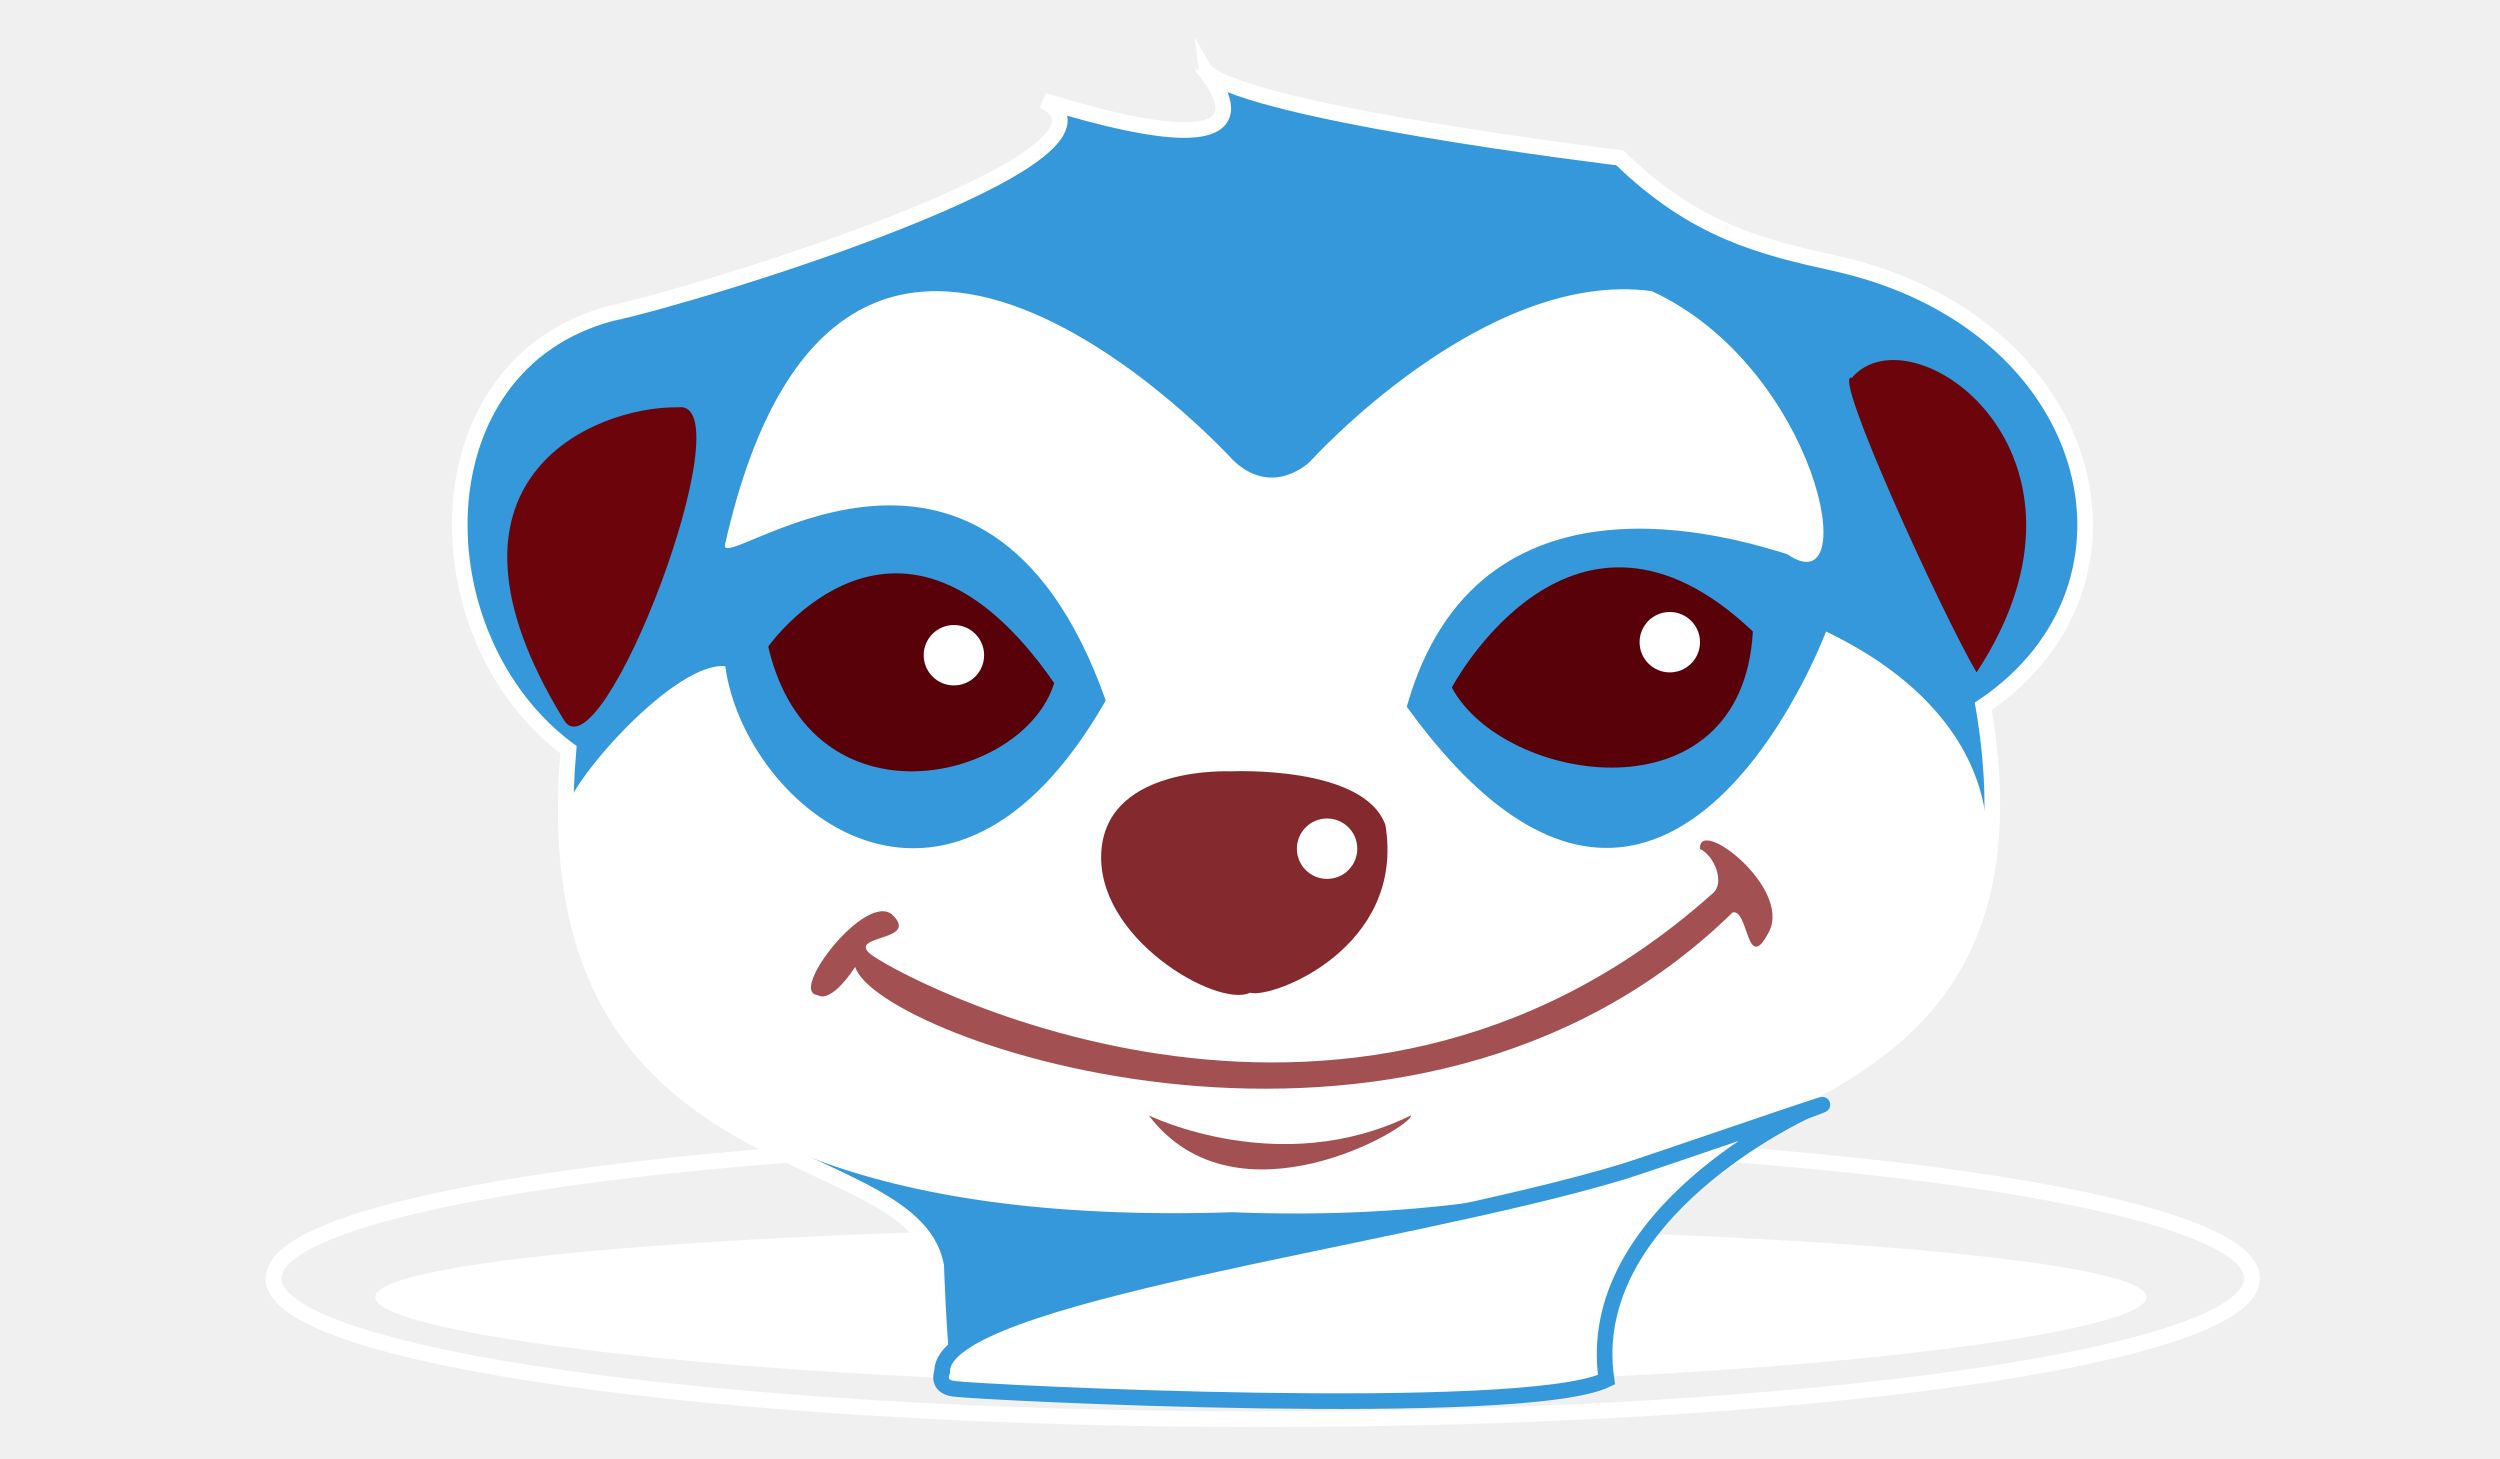
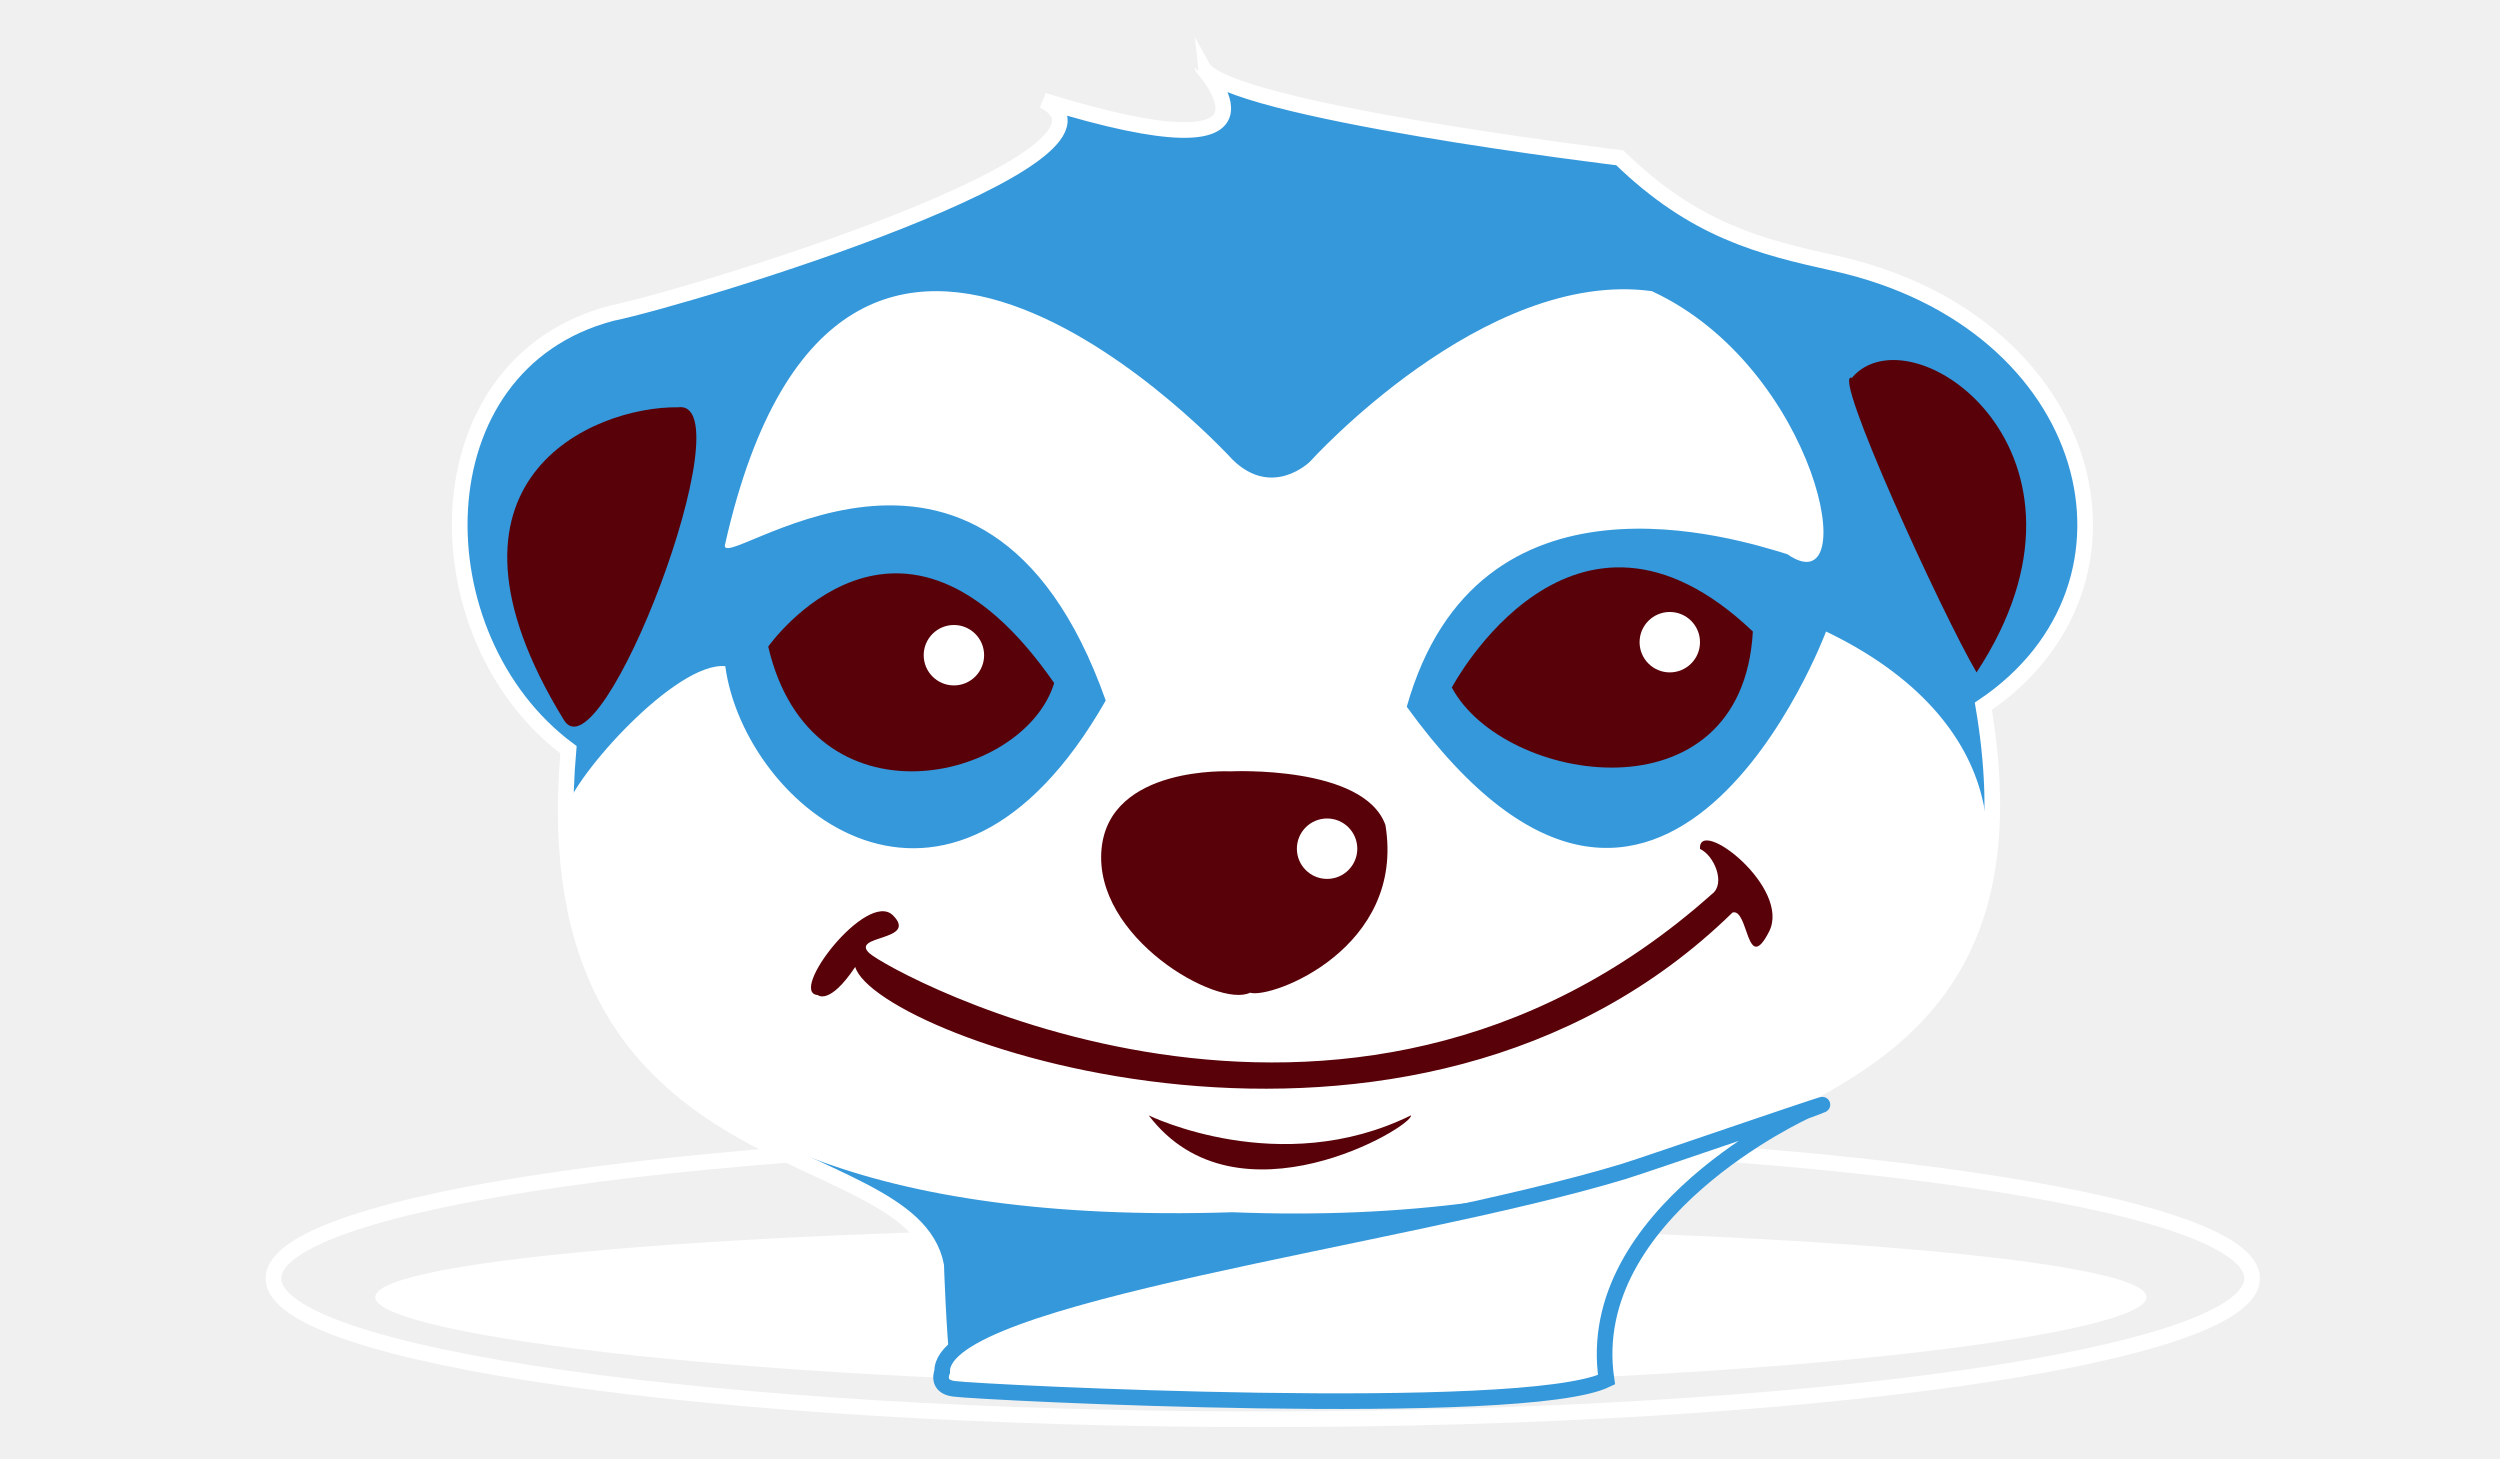
<svg xmlns="http://www.w3.org/2000/svg" version="1.1" x="0px" y="0px" viewBox="0 0 960 560" enable-background="new 0 0 960 560" xml:space="preserve">
  <g id="Calque_2_1_">
</g>
  <g id="Calque_1">
    <ellipse display="none" fill="#1F6389" cx="484.9" cy="314.3" rx="631.2" ry="546.9" />
    <ellipse fill="none" stroke="#FFFFFF" stroke-width="6" stroke-miterlimit="10" cx="484.9" cy="490.9" rx="379.9" ry="54.1" />
    <path fill="#FFFFFF" d="M824.3,498.1c0,14.9-151.6,33.7-339.5,33.7S144.1,513,144.1,498.1s152.3-27,340.1-27   S824.3,483.2,824.3,498.1z" />
    <path fill="#3498DB" stroke="#FFFFFF" stroke-width="6" stroke-miterlimit="10" d="M400.7,38.6c41.3,21.5-133.7,75-165.9,81.7   c-75.1,19.8-74.3,124.7-16.5,167.6c-14.9,169.2,131.3,146.9,141.2,198.1c0,0,0.8,24.9,2.5,40.5c43.8,7.3,239.7,10.4,254.5,0.2   c0-9.1-1.8,8.7,0.6-40c1.7-75.1,174.2-40.5,144.5-215.5c69.5-46.8,43.8-147.8-57-170.1c-28.4-6.3-53.7-12.4-82.6-40.5   c0,0-151.1-18.2-160.2-34.7C461.8,26.2,502.2,70,400.7,38.6z" />
    <path fill="#FFFFFF" d="M473.3,176.5c0,0-150.2-165.1-194.8,32.2c-5,14.9,99.1-72.6,146.1,60.3c-60.3,105.7-138.7,41.3-146.1-13.2   c-19-1.7-58,42.1-61.3,55.3c0,0-28.7,163.5,256.1,154.4C740,476.2,839,308.6,701.2,242.5c0,0-61.9,165.9-161,28.9   c27.2-96.6,127.1-64.4,146.1-58.6c29.7,20.6,11.6-71.6-52-101C569.9,103,503,177.3,503,177.3S488.6,191.5,473.3,176.5z" />
    <ellipse fill="#FFFFFF" cx="484.9" cy="357.1" rx="109" ry="72.3" />
-     <path fill="#A35053" d="M441.1,428.3c0,0,50.4,24.8,100.7,0C543,432.4,475,472.9,441.1,428.3z" />
-     <path fill="#84292D" d="M472.5,296.2c0,0-46.4-2.3-49.5,29.7c-3.3,34.1,44.7,61.4,57,55.3c8.3,2.5,59.8-17.1,52-64.4   C523.7,293.7,472.5,296.2,472.5,296.2z" />
+     <path fill="#590108" d="M441.1,428.3c0,0,50.4,24.8,100.7,0C543,432.4,475,472.9,441.1,428.3z" />
+     <path fill="#590108" d="M472.5,296.2c0,0-46.4-2.3-49.5,29.7c-3.3,34.1,44.7,61.4,57,55.3c8.3,2.5,59.8-17.1,52-64.4   C523.7,293.7,472.5,296.2,472.5,296.2z" />
    <path fill="#590108" d="M295,248.3c0,0,50.4-71.8,109.8,14C393.2,300.3,311.5,319.3,295,248.3z" />
    <path fill="#590108" d="M557.5,264c0,0,46.2-87.5,115.6-21.5C669,316,577.3,301.1,557.5,264z" />
    <circle fill="#FFFFFF" cx="509.6" cy="325.9" r="11.6" />
    <circle fill="#FFFFFF" cx="366.3" cy="251.6" r="11.6" />
    <circle fill="#FFFFFF" cx="641.2" cy="246.6" r="11.6" />
-     <path fill="#6B050B" d="M260.3,156.4c-32.5-0.4-100.1,27.9-44,119.7C230.5,301.6,287.1,152.6,260.3,156.4z" />
-     <path fill="#6B050B" d="M711.1,145.1c22.8-27,103.2,28.9,47.9,113.1C745.7,235.6,702.8,141.8,711.1,145.1z" />
-     <path fill="#A35053" d="M314,382.1c-11.6-0.9,19-40.5,28.9-30.6c9.9,9.9-16.5,7.5-9.1,14.5c7.4,7,181.9,103.8,323.6-22.7   c5.4-4,0.8-14.9-4.6-17.3c-0.8-12.8,35.2,14.9,26.5,31.8c-8.7,16.9-7.8-9.1-14-7.4C541.8,471.2,336.7,399,328.4,371.3   C318.5,386.2,314,382.1,314,382.1z" />
+     <path fill="#590108" d="M260.3,156.4c-32.5-0.4-100.1,27.9-44,119.7C230.5,301.6,287.1,152.6,260.3,156.4z" />
+     <path fill="#590108" d="M711.1,145.1c22.8-27,103.2,28.9,47.9,113.1C745.7,235.6,702.8,141.8,711.1,145.1z" />
+     <path fill="#590108" d="M314,382.1c-11.6-0.9,19-40.5,28.9-30.6c9.9,9.9-16.5,7.5-9.1,14.5c7.4,7,181.9,103.8,323.6-22.7   c5.4-4,0.8-14.9-4.6-17.3c-0.8-12.8,35.2,14.9,26.5,31.8c-8.7,16.9-7.8-9.1-14-7.4C541.8,471.2,336.7,399,328.4,371.3   C318.5,386.2,314,382.1,314,382.1z" />
    <path fill="#FFFFFF" stroke="#3498DB" stroke-width="6" stroke-miterlimit="10" d="M693.3,426.7c31.7-11.6-62.2,20.9-70,23.2   c-85.9,26-262.3,47.2-261.5,76.8c0,0-2.5,5.7,4.5,6.6c10,1.4,219,11.8,250.6-3.5C607.4,465.9,693.3,426.7,693.3,426.7z" />
  </g>
</svg>
